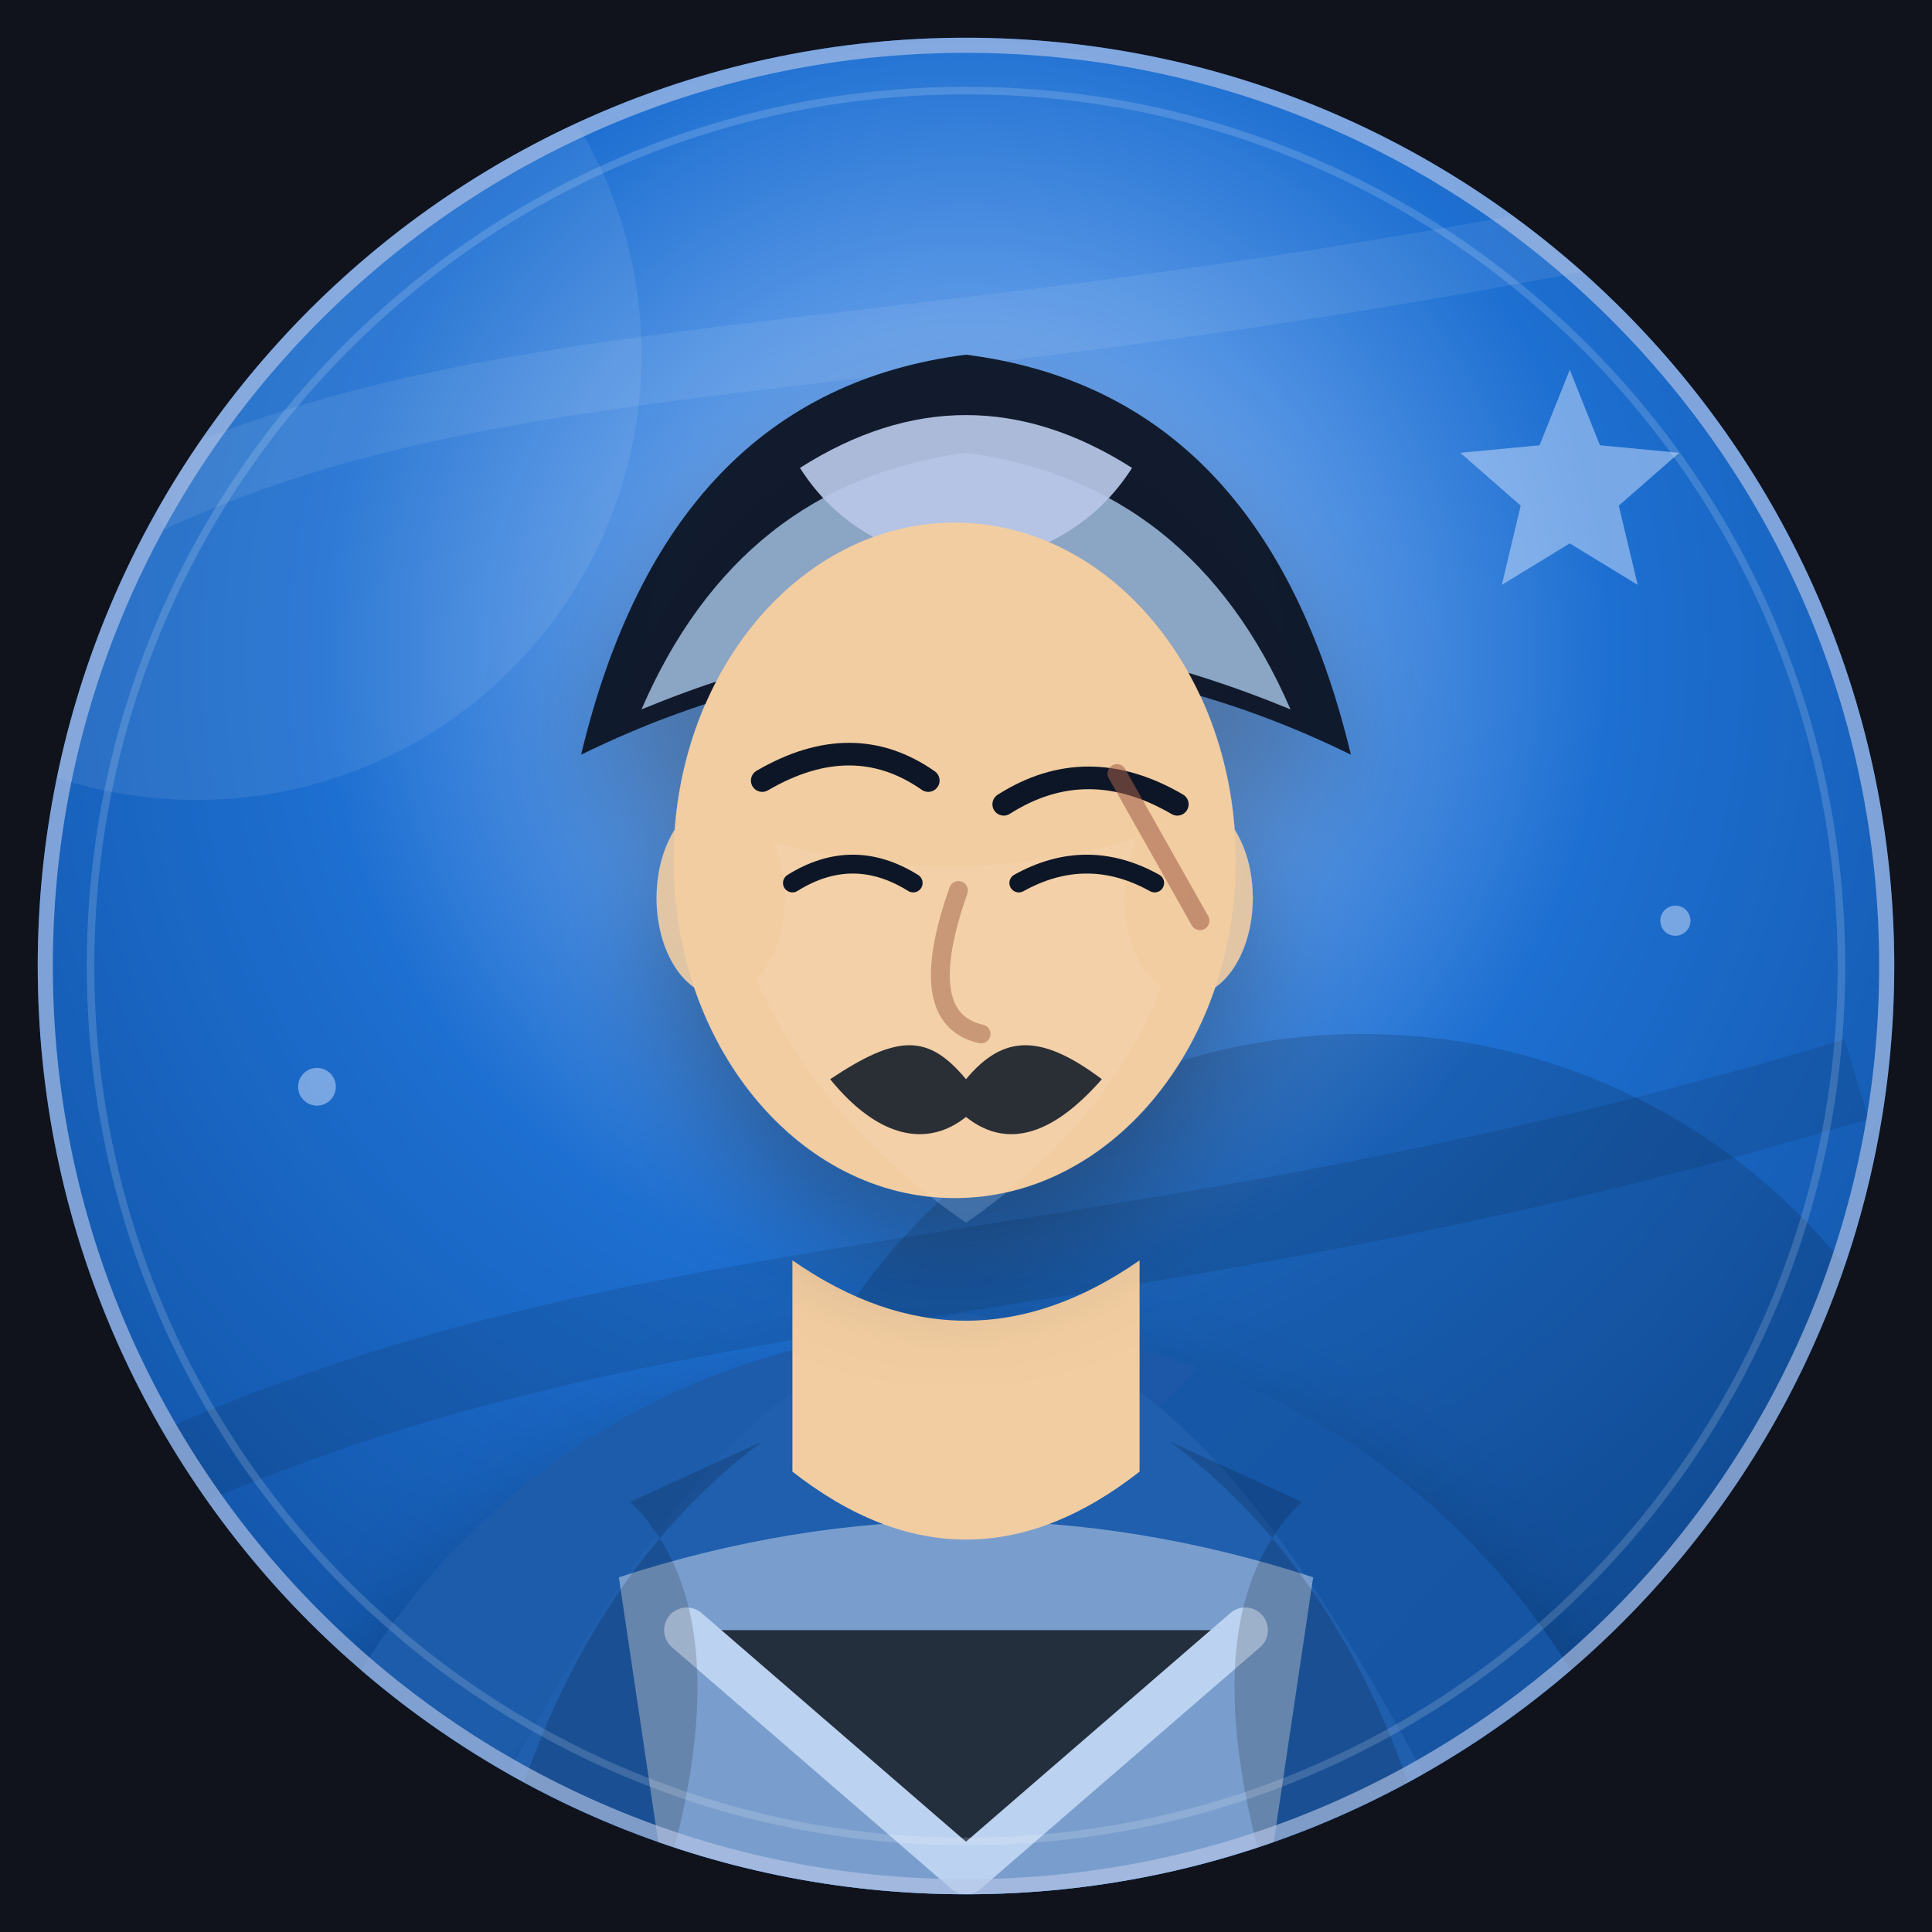
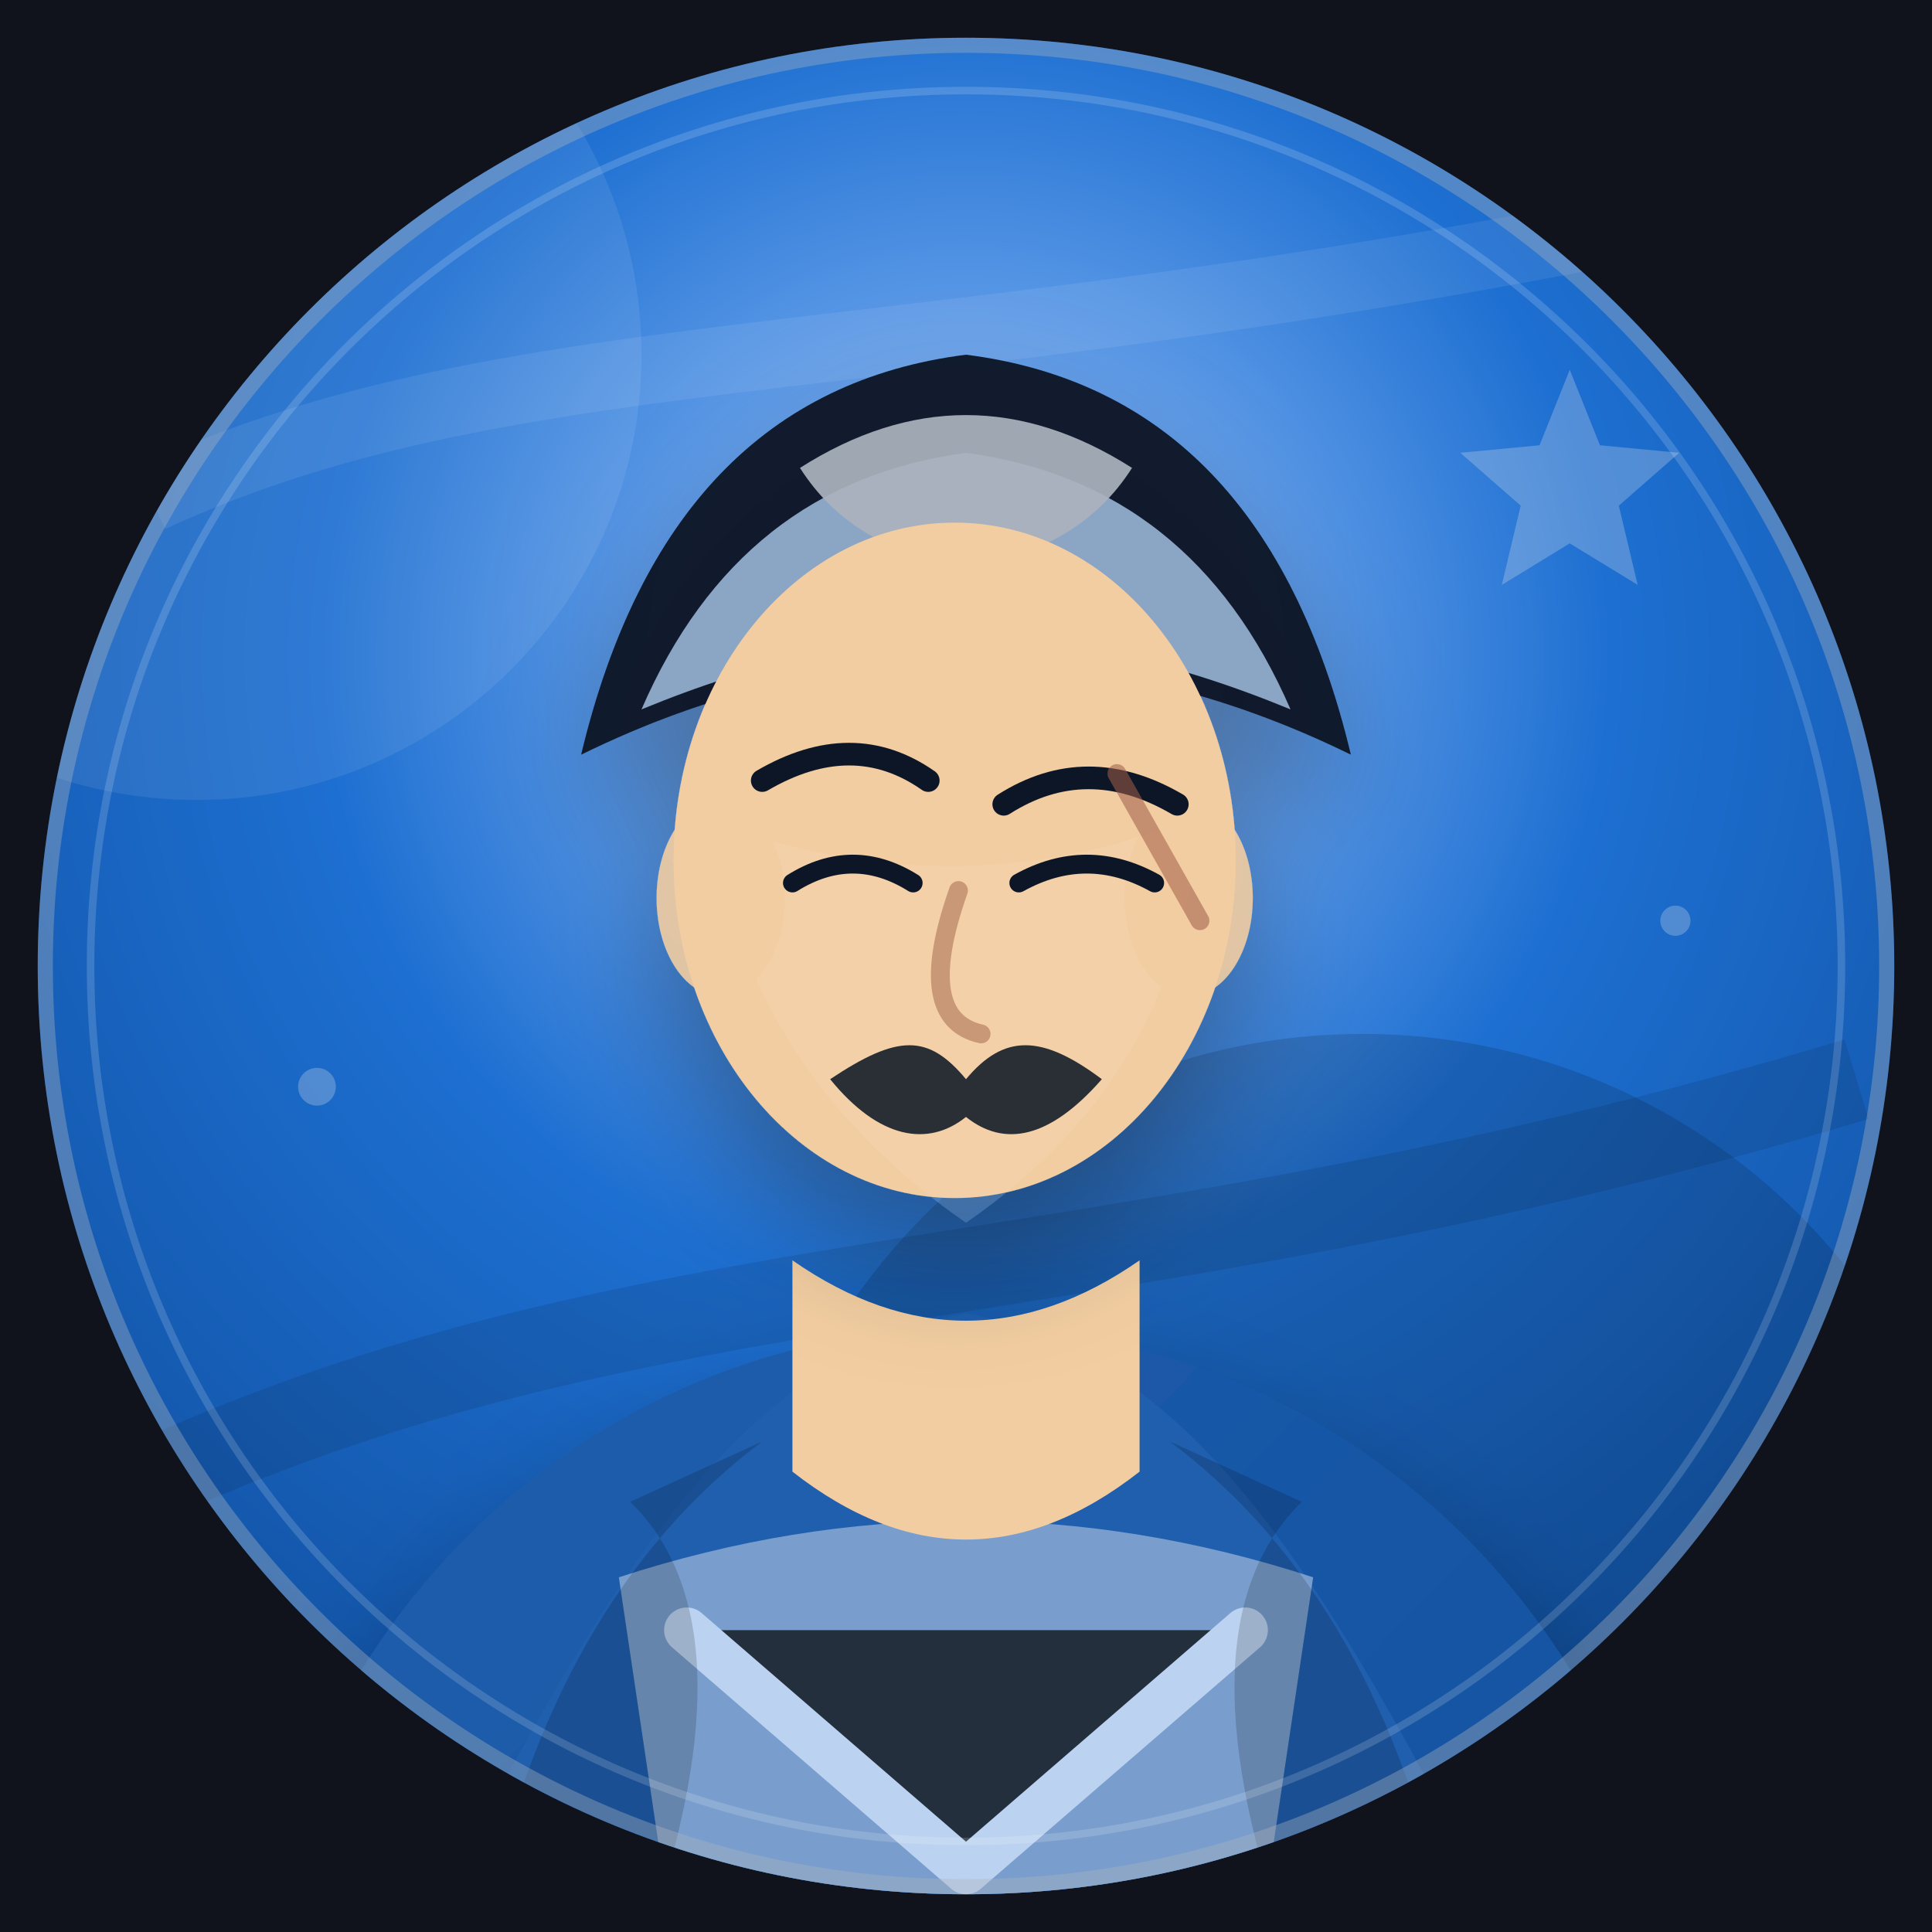
<svg xmlns="http://www.w3.org/2000/svg" viewBox="0 0 512 512" role="img" aria-label="许攸 portrait">
  <defs>
    <radialGradient id="bg" cx="50%" cy="34%" r="72%">
      <stop offset="0%" stop-color="#9fc7ff" />
      <stop offset="46%" stop-color="#1d6fd1" />
      <stop offset="100%" stop-color="#0f4c9a" />
    </radialGradient>
    <linearGradient id="robe" x1="0%" y1="0%" x2="100%" y2="100%">
      <stop offset="0%" stop-color="#1f5fae" />
      <stop offset="100%" stop-color="#0f4c9a" />
    </linearGradient>
    <filter id="softShadow" x="-20%" y="-20%" width="140%" height="150%">
      <feDropShadow dx="0" dy="16" stdDeviation="16" flood-color="#000" flood-opacity="0.32" />
    </filter>
    <clipPath id="round">
      <circle cx="256" cy="256" r="246" />
    </clipPath>
  </defs>
  <rect width="512" height="512" fill="#10131b" />
  <g clip-path="url(#round)">
    <rect width="512" height="512" fill="url(#bg)" />
    <circle cx="52" cy="94" r="118" fill="#fff" opacity="0.08" />
    <circle cx="361" cy="438" r="164" fill="#000" opacity="0.14" />
    <path d="M40 132 C140 86 244 102 472 52" stroke="#fff" stroke-width="18" opacity="0.08" fill="none" />
    <path d="M28 398 C168 330 286 348 492 286" stroke="#000" stroke-width="22" opacity="0.1" fill="none" />
-     <g opacity="0.48">
-       <path d="M416 98 l8 20 21 2 -16 14 5 21 -18 -11 -18 11 5 -21 -16 -14 21 -2Z" fill="#dce7ff" />
-       <circle cx="84" cy="288" r="5" fill="#dce7ff" />
-       <circle cx="444" cy="244" r="4" fill="#dce7ff" />
+     <g opacity="0.28">
+       <path d="M416 98 l8 20 21 2 -16 14 5 21 -18 -11 -18 11 5 -21 -16 -14 21 -2Z" fill="#dfe3e8" />
+       <circle cx="84" cy="288" r="5" fill="#dfe3e8" />
+       <circle cx="444" cy="244" r="4" fill="#dfe3e8" />
    </g>
    <ellipse cx="256" cy="548" rx="190" ry="196" fill="url(#robe)" filter="url(#softShadow)" />
    <path d="M112 514 C164 410 198 360 256 348 C314 360 348 410 400 514Z" fill="#1f5fae" />
    <path d="M164 418 Q256 388 348 418 L334 512 H178Z" fill="#9bb7d9" opacity="0.72" />
    <path d="M182 432 L256 496 L330 432" stroke="#d7e8ff" stroke-width="12" stroke-linecap="round" stroke-linejoin="round" opacity="0.7" />
    <path d="M167 398 Q200 430 172 512 H128 Q146 424 202 382Z" fill="#000" opacity="0.16" />
    <path d="M345 398 Q312 430 340 512 H384 Q366 424 310 382Z" fill="#000" opacity="0.16" />
    <path d="M210 334 Q256 366 302 334 V390 Q256 426 210 390Z" fill="#f2cda1" />
    <g filter="url(#softShadow)">
      <path d="M154 200 Q177 104 256 94 Q335 104 358 200 Q307 175 256 176 Q205 175 154 200Z" fill="#101827" opacity="0.96" />
      <path d="M170 188 Q196 128 256 120 Q316 128 342 188 Q296 169 256 169 Q216 169 170 188Z" fill="#9bb7d9" opacity="0.88" />
-       <path d="M212 124 Q256 96 300 124 Q286 146 256 150 Q226 146 212 124Z" fill="#b9c7e7" opacity="0.92" />
+       <path d="M212 124 Q256 96 300 124 Q286 146 256 150 Q226 146 212 124Z" fill="#aab2bd" opacity="0.92" />
      <ellipse cx="253" cy="228" rx="74.5" ry="89.5" fill="#f2cda1" />
      <path d="M188.5 218 Q256 242 317.5 216 Q314 284 256 324 Q198 284 188.5 218Z" fill="#fff" opacity="0.06" />
      <ellipse cx="191" cy="238" rx="17" ry="26" fill="#f2cda1" opacity="0.88" />
      <ellipse cx="315" cy="238" rx="17" ry="26" fill="#f2cda1" opacity="0.88" />
      <path d="M202 206.856 Q226 192.856 246 206.856" stroke="#101827" stroke-width="6" stroke-linecap="round" fill="none" />
      <path d="M266 213.144 Q288 199.144 312 213.144" stroke="#101827" stroke-width="6" stroke-linecap="round" fill="none" />
      <path d="M210 234 Q226 224 242 234" stroke="#111827" stroke-width="5" stroke-linecap="round" fill="none" />
      <path d="M270 234 Q288 224 306 234" stroke="#111827" stroke-width="5" stroke-linecap="round" fill="none" />
      <path d="M254 236 Q242 270 260 274" stroke="#a56b50" stroke-width="5" stroke-linecap="round" fill="none" opacity="0.55" />
      <path d="M296 205 L318 244" stroke="#9f5d46" stroke-width="5" stroke-linecap="round" opacity="0.55" />
      <path d="M220 286 C238 274 246 274 256 286 C266 274 276 274 292 286 C278 302 266 304 256 296 C246 304 233 302 220 286Z" fill="#101827" opacity="0.88" />
    </g>
-     <circle cx="256" cy="256" r="246" fill="none" stroke="#b9c7e7" stroke-width="8" opacity="0.64" />
+     <circle cx="256" cy="256" r="246" fill="none" stroke="#aab2bd" stroke-width="8" opacity="0.38" />
    <circle cx="256" cy="256" r="232" fill="none" stroke="#fff" stroke-width="2" opacity="0.16" />
  </g>
</svg>
